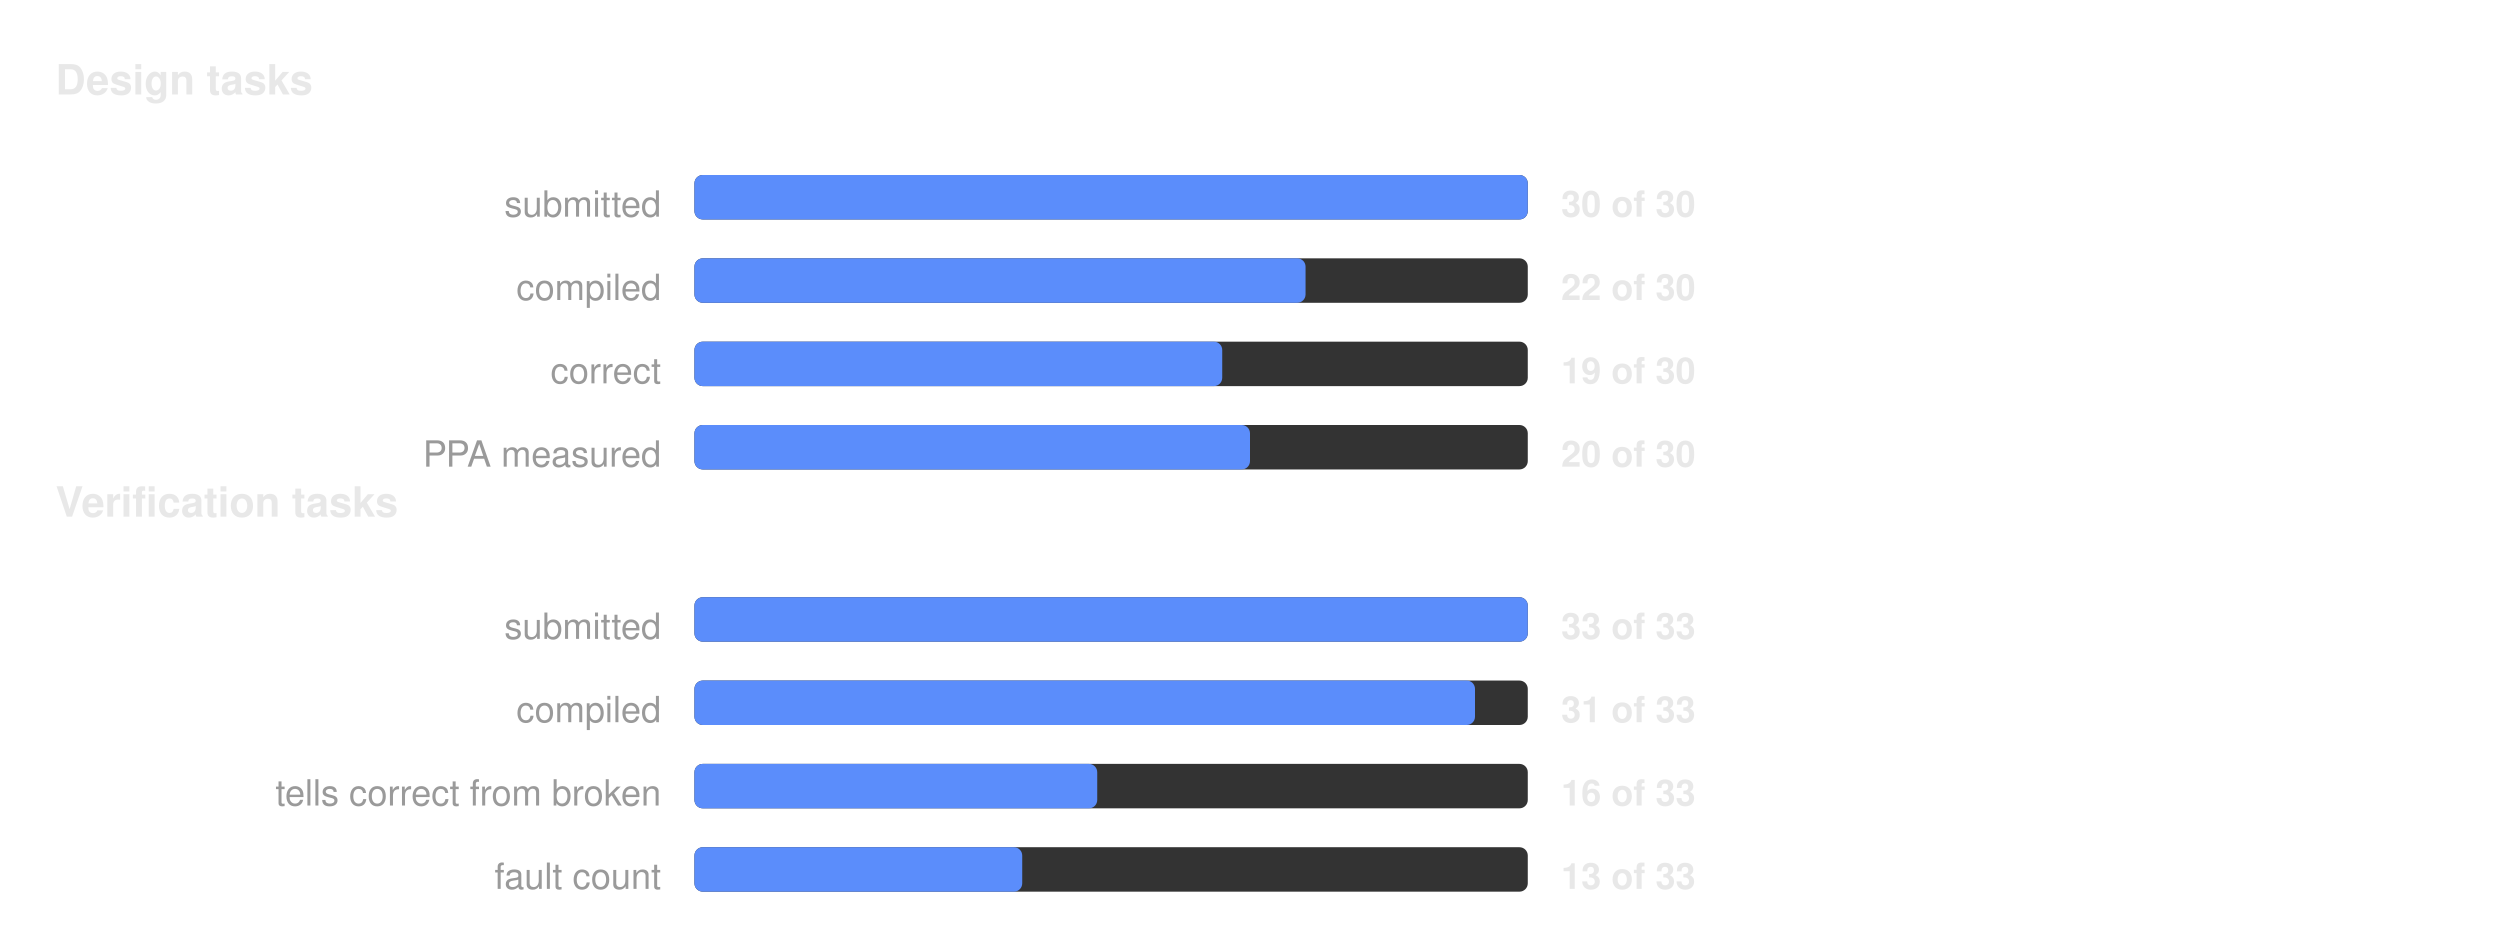
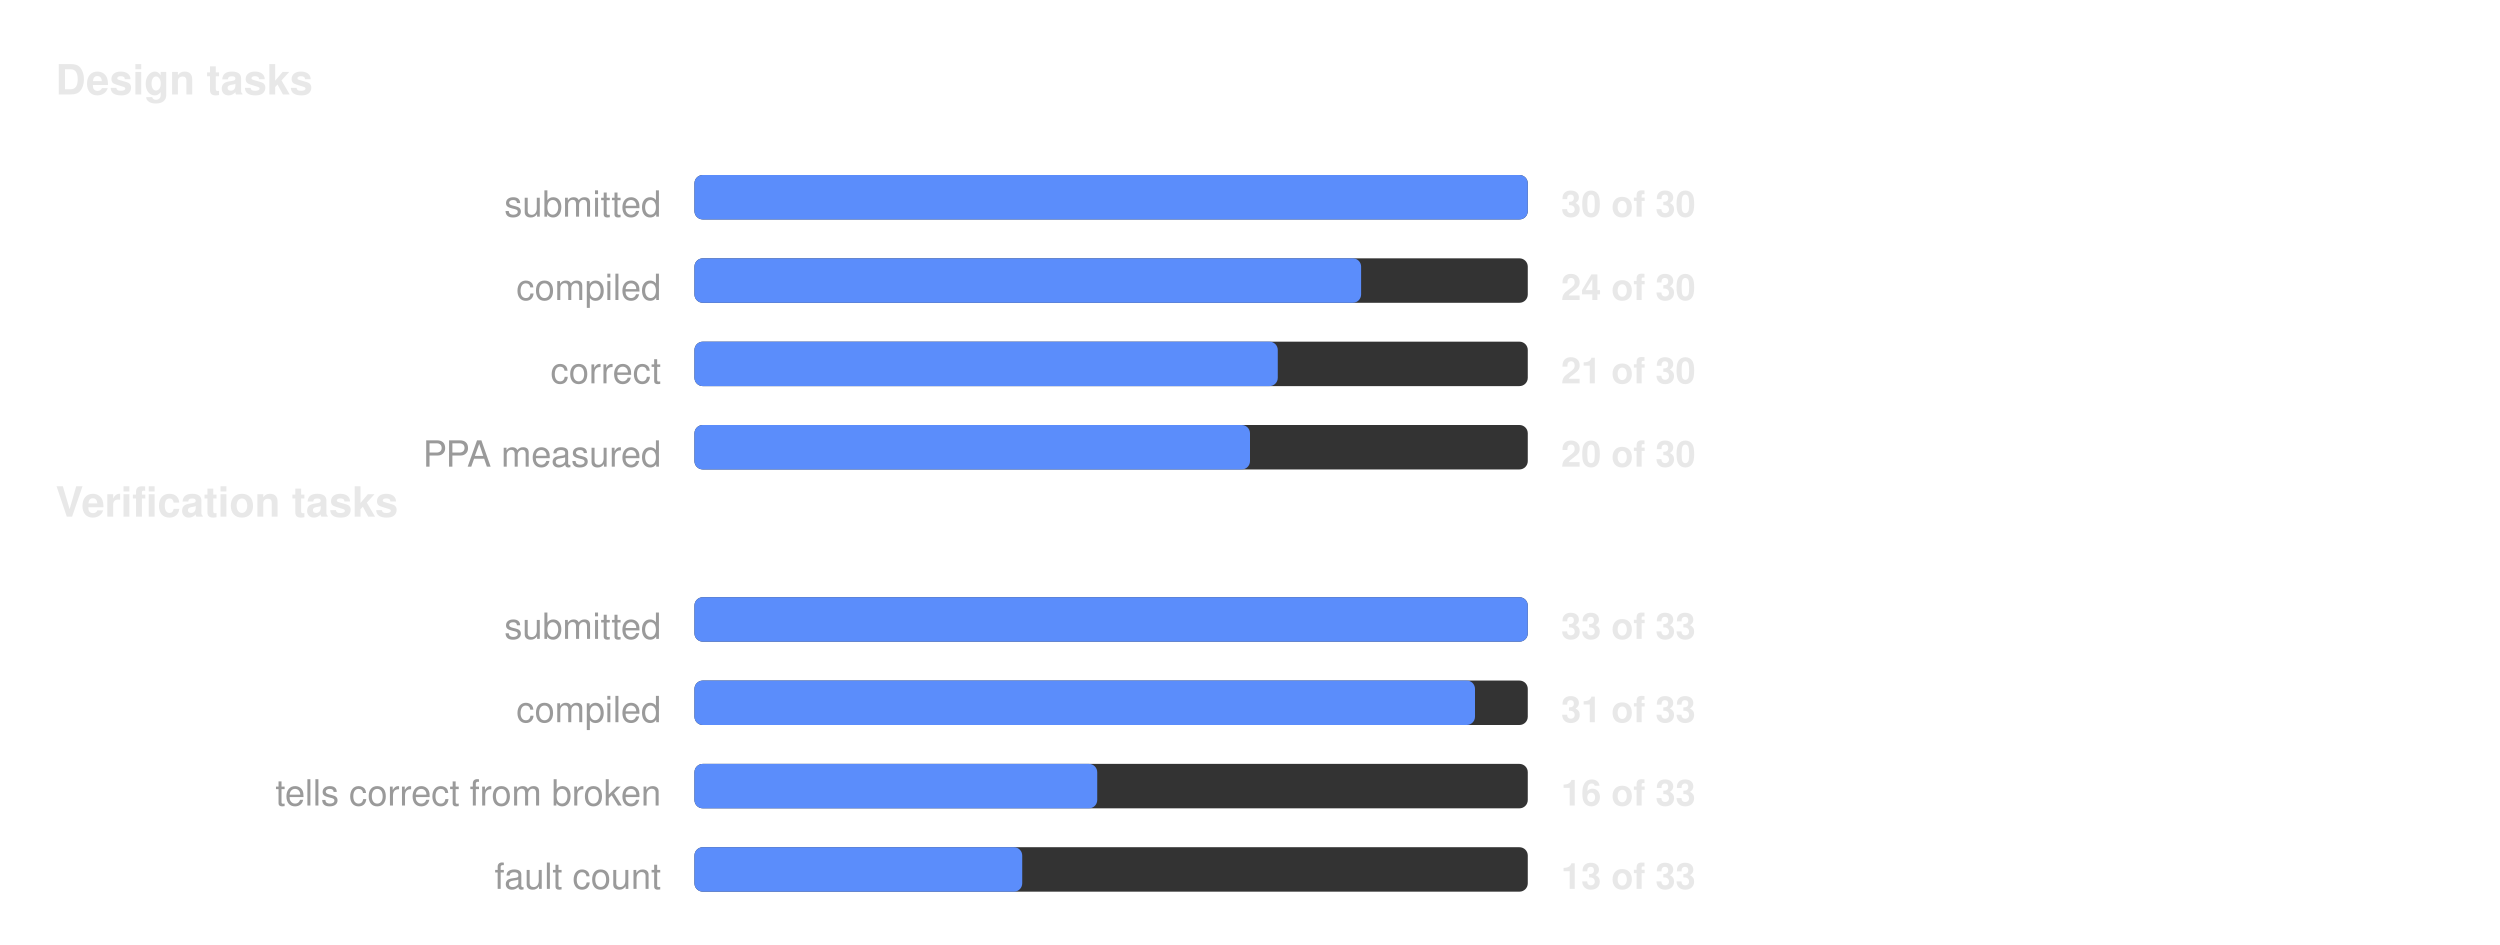
<svg xmlns="http://www.w3.org/2000/svg" viewBox="0 0 900 340" font-family="-apple-system,BlinkMacSystemFont,Segoe UI,Helvetica,Arial,sans-serif">
  <rect width="900" height="340" fill="none" />
  <text x="20" y="34" fill="#e8e8e8" font-size="15" font-weight="600">Design tasks</text>
  <text x="238" y="78" fill="#9a9a9a" font-size="13" text-anchor="end">submitted</text>
  <rect x="250" y="63" width="300" height="16" rx="3" fill="#333" />
  <rect x="250" y="63" width="300" height="16" rx="3" fill="#5b8dfb" />
  <text x="562" y="78" fill="#e8e8e8" font-size="13" font-weight="600">30 of 30</text>
  <text x="238" y="108" fill="#9a9a9a" font-size="13" text-anchor="end">compiled</text>
  <rect x="250" y="93" width="300" height="16" rx="3" fill="#333" />
-   <rect x="250" y="93" width="220" height="16" rx="3" fill="#5b8dfb" />
-   <text x="562" y="108" fill="#e8e8e8" font-size="13" font-weight="600">22 of 30</text>
+   <rect x="250" y="93" width="240" height="16" rx="3" fill="#5b8dfb" />
+   <text x="562" y="108" fill="#e8e8e8" font-size="13" font-weight="600">24 of 30</text>
  <text x="238" y="138" fill="#9a9a9a" font-size="13" text-anchor="end">correct</text>
  <rect x="250" y="123" width="300" height="16" rx="3" fill="#333" />
-   <rect x="250" y="123" width="190" height="16" rx="3" fill="#5b8dfb" />
-   <text x="562" y="138" fill="#e8e8e8" font-size="13" font-weight="600">19 of 30</text>
+   <rect x="250" y="123" width="210" height="16" rx="3" fill="#5b8dfb" />
+   <text x="562" y="138" fill="#e8e8e8" font-size="13" font-weight="600">21 of 30</text>
  <text x="238" y="168" fill="#9a9a9a" font-size="13" text-anchor="end">PPA measured</text>
  <rect x="250" y="153" width="300" height="16" rx="3" fill="#333" />
  <rect x="250" y="153" width="200" height="16" rx="3" fill="#5b8dfb" />
  <text x="562" y="168" fill="#e8e8e8" font-size="13" font-weight="600">20 of 30</text>
  <text x="20" y="186" fill="#e8e8e8" font-size="15" font-weight="600">Verification tasks</text>
  <text x="238" y="230" fill="#9a9a9a" font-size="13" text-anchor="end">submitted</text>
  <rect x="250" y="215" width="300" height="16" rx="3" fill="#333" />
  <rect x="250" y="215" width="300" height="16" rx="3" fill="#5b8dfb" />
  <text x="562" y="230" fill="#e8e8e8" font-size="13" font-weight="600">33 of 33</text>
  <text x="238" y="260" fill="#9a9a9a" font-size="13" text-anchor="end">compiled</text>
  <rect x="250" y="245" width="300" height="16" rx="3" fill="#333" />
  <rect x="250" y="245" width="281" height="16" rx="3" fill="#5b8dfb" />
  <text x="562" y="260" fill="#e8e8e8" font-size="13" font-weight="600">31 of 33</text>
  <text x="238" y="290" fill="#9a9a9a" font-size="13" text-anchor="end">tells correct from broken</text>
  <rect x="250" y="275" width="300" height="16" rx="3" fill="#333" />
  <rect x="250" y="275" width="145" height="16" rx="3" fill="#5b8dfb" />
  <text x="562" y="290" fill="#e8e8e8" font-size="13" font-weight="600">16 of 33</text>
  <text x="238" y="320" fill="#9a9a9a" font-size="13" text-anchor="end">fault count</text>
  <rect x="250" y="305" width="300" height="16" rx="3" fill="#333" />
  <rect x="250" y="305" width="118" height="16" rx="3" fill="#5b8dfb" />
  <text x="562" y="320" fill="#e8e8e8" font-size="13" font-weight="600">13 of 33</text>
</svg>
